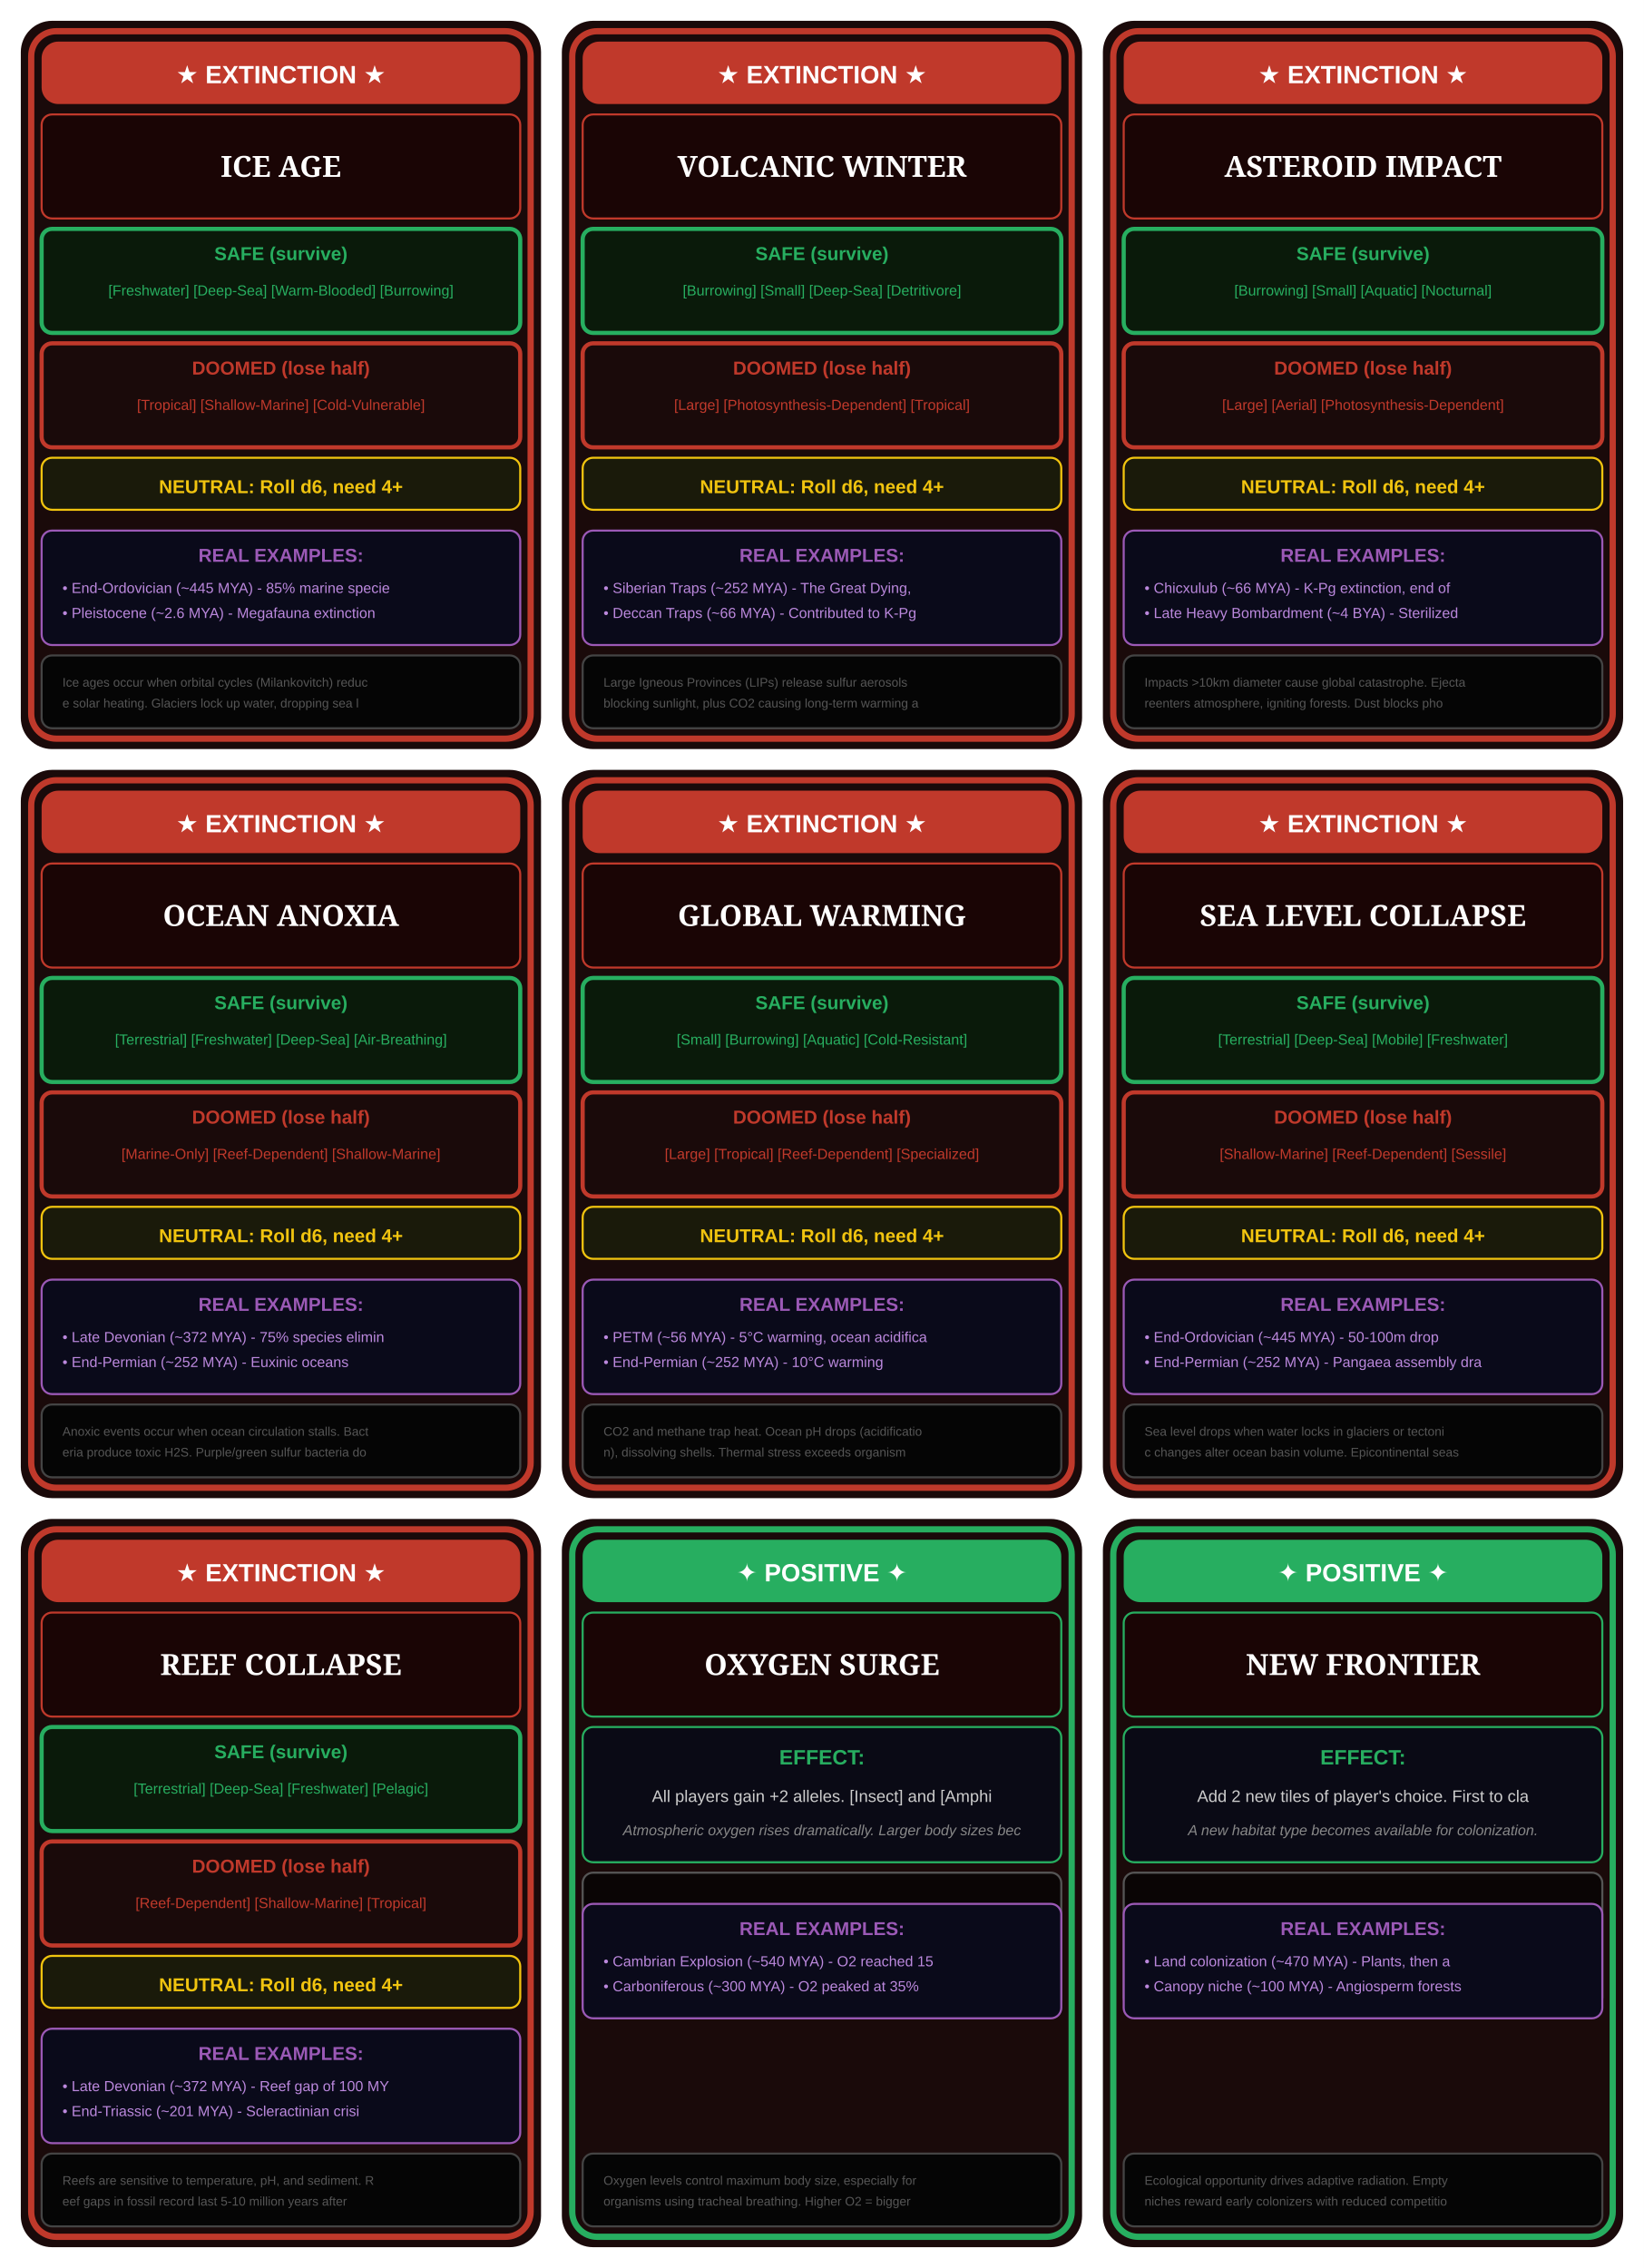
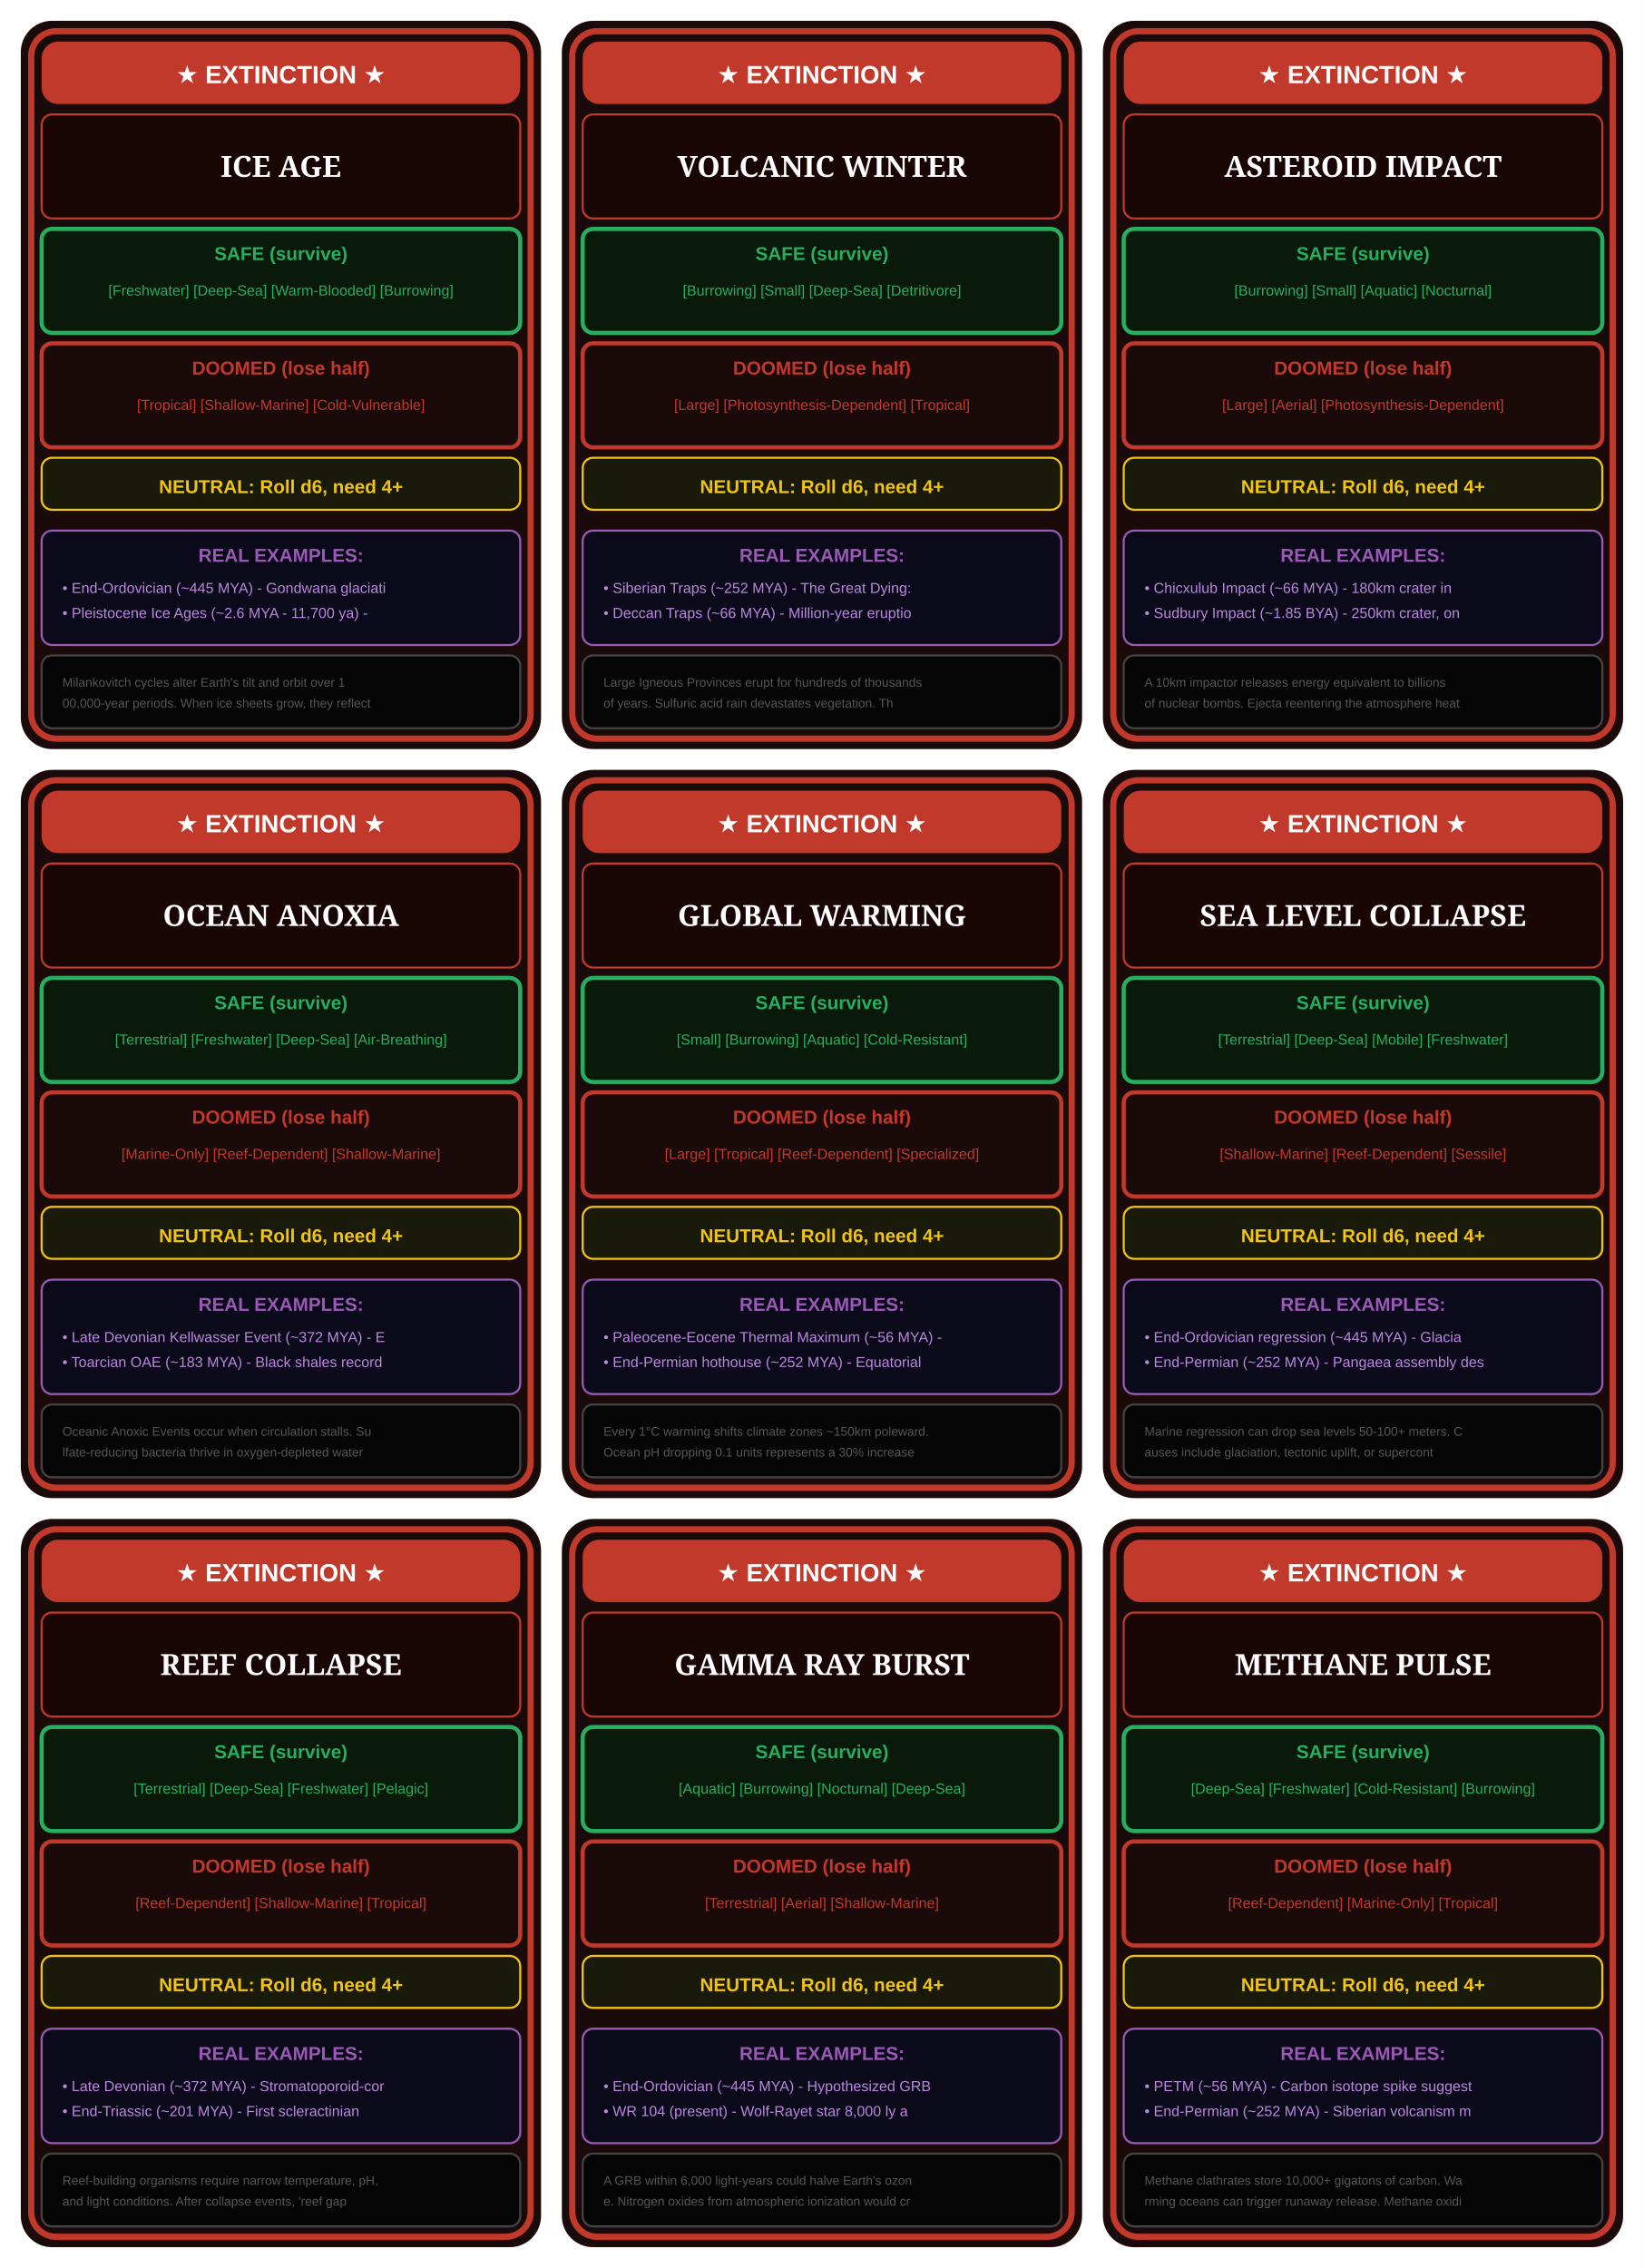
<svg xmlns="http://www.w3.org/2000/svg" viewBox="0 0 790 1090" width="790" height="1090">
  <rect width="790" height="1090" fill="#ffffff" />
  <g transform="translate(10, 10)">
    <rect width="250" height="350" fill="#1a0a0a" rx="15" />
    <rect x="5" y="5" width="240" height="340" fill="none" stroke="#c0392b" stroke-width="3" rx="12" />
    <rect x="10" y="10" width="230" height="30" fill="#c0392b" rx="8" />
    <text x="125" y="30" font-family="Arial" font-size="12" fill="#fff" text-anchor="middle" font-weight="bold">★ EXTINCTION ★</text>
    <rect x="10" y="45" width="230" height="50" fill="#1a0505" stroke="#c0392b" rx="5" />
    <text x="125" y="75" font-family="Georgia" font-size="14" fill="#fff" text-anchor="middle" font-weight="bold">ICE AGE</text>
    <rect x="10" y="100" width="230" height="50" fill="#0a1a0a" stroke="#27ae60" stroke-width="2" rx="5" />
    <text x="125" y="115" font-family="Arial" font-size="9" fill="#27ae60" text-anchor="middle" font-weight="bold">SAFE (survive)</text>
    <text x="125" y="132" font-family="Arial" font-size="7" fill="#27ae60" text-anchor="middle">[Freshwater] [Deep-Sea] [Warm-Blooded] [Burrowing]</text>
    <rect x="10" y="155" width="230" height="50" fill="#1a0a0a" stroke="#c0392b" stroke-width="2" rx="5" />
    <text x="125" y="170" font-family="Arial" font-size="9" fill="#c0392b" text-anchor="middle" font-weight="bold">DOOMED (lose half)</text>
    <text x="125" y="187" font-family="Arial" font-size="7" fill="#c0392b" text-anchor="middle">[Tropical] [Shallow-Marine] [Cold-Vulnerable]</text>
    <rect x="10" y="210" width="230" height="25" fill="#1a1a0a" stroke="#f1c40f" rx="5" />
    <text x="125" y="227" font-family="Arial" font-size="9" fill="#f1c40f" text-anchor="middle" font-weight="bold">NEUTRAL: Roll d6, need 4+</text>
    <rect x="10" y="245" width="230" height="55" fill="#0a0a1a" stroke="#9b59b6" rx="5" />
    <text x="125" y="260" font-family="Arial" font-size="9" fill="#9b59b6" text-anchor="middle" font-weight="bold">REAL EXAMPLES:</text>
-     <text x="20" y="275" font-family="Arial" font-size="7" fill="#bb88dd">• End-Ordovician (~445 MYA) - 85% marine specie</text>
-     <text x="20" y="287" font-family="Arial" font-size="7" fill="#bb88dd">• Pleistocene (~2.6 MYA) - Megafauna extinction</text>
-     <rect x="10" y="305" width="230" height="35" fill="#050505" stroke="#444" rx="5" />
-     <text x="20" y="320" font-family="Arial" font-size="6" fill="#555">Ice ages occur when orbital cycles (Milankovitch) reduc</text>
-     <text x="20" y="330" font-family="Arial" font-size="6" fill="#555">e solar heating. Glaciers lock up water, dropping sea l</text>
+     <text x="20" y="275" font-family="Arial" font-size="7" fill="#bb88dd">• End-Ordovician (~445 MYA) - Gondwana glaciati</text>
+     <text x="20" y="287" font-family="Arial" font-size="7" fill="#bb88dd">• Pleistocene Ice Ages (~2.6 MYA - 11,700 ya) -</text>
+     <rect x="10" y="305" width="230" height="35" fill="#050505" stroke="#444" rx="5" />
+     <text x="20" y="320" font-family="Arial" font-size="6" fill="#555">Milankovitch cycles alter Earth's tilt and orbit over 1</text>
+     <text x="20" y="330" font-family="Arial" font-size="6" fill="#555">00,000-year periods. When ice sheets grow, they reflect</text>
  </g>
  <g transform="translate(270, 10)">
    <rect width="250" height="350" fill="#1a0a0a" rx="15" />
    <rect x="5" y="5" width="240" height="340" fill="none" stroke="#c0392b" stroke-width="3" rx="12" />
    <rect x="10" y="10" width="230" height="30" fill="#c0392b" rx="8" />
    <text x="125" y="30" font-family="Arial" font-size="12" fill="#fff" text-anchor="middle" font-weight="bold">★ EXTINCTION ★</text>
    <rect x="10" y="45" width="230" height="50" fill="#1a0505" stroke="#c0392b" rx="5" />
    <text x="125" y="75" font-family="Georgia" font-size="14" fill="#fff" text-anchor="middle" font-weight="bold">VOLCANIC WINTER</text>
    <rect x="10" y="100" width="230" height="50" fill="#0a1a0a" stroke="#27ae60" stroke-width="2" rx="5" />
    <text x="125" y="115" font-family="Arial" font-size="9" fill="#27ae60" text-anchor="middle" font-weight="bold">SAFE (survive)</text>
    <text x="125" y="132" font-family="Arial" font-size="7" fill="#27ae60" text-anchor="middle">[Burrowing] [Small] [Deep-Sea] [Detritivore]</text>
    <rect x="10" y="155" width="230" height="50" fill="#1a0a0a" stroke="#c0392b" stroke-width="2" rx="5" />
    <text x="125" y="170" font-family="Arial" font-size="9" fill="#c0392b" text-anchor="middle" font-weight="bold">DOOMED (lose half)</text>
    <text x="125" y="187" font-family="Arial" font-size="7" fill="#c0392b" text-anchor="middle">[Large] [Photosynthesis-Dependent] [Tropical]</text>
    <rect x="10" y="210" width="230" height="25" fill="#1a1a0a" stroke="#f1c40f" rx="5" />
    <text x="125" y="227" font-family="Arial" font-size="9" fill="#f1c40f" text-anchor="middle" font-weight="bold">NEUTRAL: Roll d6, need 4+</text>
    <rect x="10" y="245" width="230" height="55" fill="#0a0a1a" stroke="#9b59b6" rx="5" />
    <text x="125" y="260" font-family="Arial" font-size="9" fill="#9b59b6" text-anchor="middle" font-weight="bold">REAL EXAMPLES:</text>
-     <text x="20" y="275" font-family="Arial" font-size="7" fill="#bb88dd">• Siberian Traps (~252 MYA) - The Great Dying, </text>
-     <text x="20" y="287" font-family="Arial" font-size="7" fill="#bb88dd">• Deccan Traps (~66 MYA) - Contributed to K-Pg </text>
-     <rect x="10" y="305" width="230" height="35" fill="#050505" stroke="#444" rx="5" />
-     <text x="20" y="320" font-family="Arial" font-size="6" fill="#555">Large Igneous Provinces (LIPs) release sulfur aerosols </text>
-     <text x="20" y="330" font-family="Arial" font-size="6" fill="#555">blocking sunlight, plus CO2 causing long-term warming a</text>
+     <text x="20" y="275" font-family="Arial" font-size="7" fill="#bb88dd">• Siberian Traps (~252 MYA) - The Great Dying: </text>
+     <text x="20" y="287" font-family="Arial" font-size="7" fill="#bb88dd">• Deccan Traps (~66 MYA) - Million-year eruptio</text>
+     <rect x="10" y="305" width="230" height="35" fill="#050505" stroke="#444" rx="5" />
+     <text x="20" y="320" font-family="Arial" font-size="6" fill="#555">Large Igneous Provinces erupt for hundreds of thousands</text>
+     <text x="20" y="330" font-family="Arial" font-size="6" fill="#555"> of years. Sulfuric acid rain devastates vegetation. Th</text>
  </g>
  <g transform="translate(530, 10)">
    <rect width="250" height="350" fill="#1a0a0a" rx="15" />
    <rect x="5" y="5" width="240" height="340" fill="none" stroke="#c0392b" stroke-width="3" rx="12" />
    <rect x="10" y="10" width="230" height="30" fill="#c0392b" rx="8" />
    <text x="125" y="30" font-family="Arial" font-size="12" fill="#fff" text-anchor="middle" font-weight="bold">★ EXTINCTION ★</text>
    <rect x="10" y="45" width="230" height="50" fill="#1a0505" stroke="#c0392b" rx="5" />
    <text x="125" y="75" font-family="Georgia" font-size="14" fill="#fff" text-anchor="middle" font-weight="bold">ASTEROID IMPACT</text>
    <rect x="10" y="100" width="230" height="50" fill="#0a1a0a" stroke="#27ae60" stroke-width="2" rx="5" />
    <text x="125" y="115" font-family="Arial" font-size="9" fill="#27ae60" text-anchor="middle" font-weight="bold">SAFE (survive)</text>
    <text x="125" y="132" font-family="Arial" font-size="7" fill="#27ae60" text-anchor="middle">[Burrowing] [Small] [Aquatic] [Nocturnal]</text>
    <rect x="10" y="155" width="230" height="50" fill="#1a0a0a" stroke="#c0392b" stroke-width="2" rx="5" />
    <text x="125" y="170" font-family="Arial" font-size="9" fill="#c0392b" text-anchor="middle" font-weight="bold">DOOMED (lose half)</text>
    <text x="125" y="187" font-family="Arial" font-size="7" fill="#c0392b" text-anchor="middle">[Large] [Aerial] [Photosynthesis-Dependent]</text>
    <rect x="10" y="210" width="230" height="25" fill="#1a1a0a" stroke="#f1c40f" rx="5" />
    <text x="125" y="227" font-family="Arial" font-size="9" fill="#f1c40f" text-anchor="middle" font-weight="bold">NEUTRAL: Roll d6, need 4+</text>
    <rect x="10" y="245" width="230" height="55" fill="#0a0a1a" stroke="#9b59b6" rx="5" />
    <text x="125" y="260" font-family="Arial" font-size="9" fill="#9b59b6" text-anchor="middle" font-weight="bold">REAL EXAMPLES:</text>
-     <text x="20" y="275" font-family="Arial" font-size="7" fill="#bb88dd">• Chicxulub (~66 MYA) - K-Pg extinction, end of</text>
-     <text x="20" y="287" font-family="Arial" font-size="7" fill="#bb88dd">• Late Heavy Bombardment (~4 BYA) - Sterilized </text>
-     <rect x="10" y="305" width="230" height="35" fill="#050505" stroke="#444" rx="5" />
-     <text x="20" y="320" font-family="Arial" font-size="6" fill="#555">Impacts &gt;10km diameter cause global catastrophe. Ejecta</text>
-     <text x="20" y="330" font-family="Arial" font-size="6" fill="#555"> reenters atmosphere, igniting forests. Dust blocks pho</text>
+     <text x="20" y="275" font-family="Arial" font-size="7" fill="#bb88dd">• Chicxulub Impact (~66 MYA) - 180km crater in </text>
+     <text x="20" y="287" font-family="Arial" font-size="7" fill="#bb88dd">• Sudbury Impact (~1.85 BYA) - 250km crater, on</text>
+     <rect x="10" y="305" width="230" height="35" fill="#050505" stroke="#444" rx="5" />
+     <text x="20" y="320" font-family="Arial" font-size="6" fill="#555">A 10km impactor releases energy equivalent to billions </text>
+     <text x="20" y="330" font-family="Arial" font-size="6" fill="#555">of nuclear bombs. Ejecta reentering the atmosphere heat</text>
  </g>
  <g transform="translate(10, 370)">
    <rect width="250" height="350" fill="#1a0a0a" rx="15" />
    <rect x="5" y="5" width="240" height="340" fill="none" stroke="#c0392b" stroke-width="3" rx="12" />
    <rect x="10" y="10" width="230" height="30" fill="#c0392b" rx="8" />
    <text x="125" y="30" font-family="Arial" font-size="12" fill="#fff" text-anchor="middle" font-weight="bold">★ EXTINCTION ★</text>
    <rect x="10" y="45" width="230" height="50" fill="#1a0505" stroke="#c0392b" rx="5" />
    <text x="125" y="75" font-family="Georgia" font-size="14" fill="#fff" text-anchor="middle" font-weight="bold">OCEAN ANOXIA</text>
    <rect x="10" y="100" width="230" height="50" fill="#0a1a0a" stroke="#27ae60" stroke-width="2" rx="5" />
    <text x="125" y="115" font-family="Arial" font-size="9" fill="#27ae60" text-anchor="middle" font-weight="bold">SAFE (survive)</text>
    <text x="125" y="132" font-family="Arial" font-size="7" fill="#27ae60" text-anchor="middle">[Terrestrial] [Freshwater] [Deep-Sea] [Air-Breathing]</text>
    <rect x="10" y="155" width="230" height="50" fill="#1a0a0a" stroke="#c0392b" stroke-width="2" rx="5" />
    <text x="125" y="170" font-family="Arial" font-size="9" fill="#c0392b" text-anchor="middle" font-weight="bold">DOOMED (lose half)</text>
    <text x="125" y="187" font-family="Arial" font-size="7" fill="#c0392b" text-anchor="middle">[Marine-Only] [Reef-Dependent] [Shallow-Marine]</text>
    <rect x="10" y="210" width="230" height="25" fill="#1a1a0a" stroke="#f1c40f" rx="5" />
    <text x="125" y="227" font-family="Arial" font-size="9" fill="#f1c40f" text-anchor="middle" font-weight="bold">NEUTRAL: Roll d6, need 4+</text>
    <rect x="10" y="245" width="230" height="55" fill="#0a0a1a" stroke="#9b59b6" rx="5" />
    <text x="125" y="260" font-family="Arial" font-size="9" fill="#9b59b6" text-anchor="middle" font-weight="bold">REAL EXAMPLES:</text>
-     <text x="20" y="275" font-family="Arial" font-size="7" fill="#bb88dd">• Late Devonian (~372 MYA) - 75% species elimin</text>
-     <text x="20" y="287" font-family="Arial" font-size="7" fill="#bb88dd">• End-Permian (~252 MYA) - Euxinic oceans</text>
-     <rect x="10" y="305" width="230" height="35" fill="#050505" stroke="#444" rx="5" />
-     <text x="20" y="320" font-family="Arial" font-size="6" fill="#555">Anoxic events occur when ocean circulation stalls. Bact</text>
-     <text x="20" y="330" font-family="Arial" font-size="6" fill="#555">eria produce toxic H2S. Purple/green sulfur bacteria do</text>
+     <text x="20" y="275" font-family="Arial" font-size="7" fill="#bb88dd">• Late Devonian Kellwasser Event (~372 MYA) - E</text>
+     <text x="20" y="287" font-family="Arial" font-size="7" fill="#bb88dd">• Toarcian OAE (~183 MYA) - Black shales record</text>
+     <rect x="10" y="305" width="230" height="35" fill="#050505" stroke="#444" rx="5" />
+     <text x="20" y="320" font-family="Arial" font-size="6" fill="#555">Oceanic Anoxic Events occur when circulation stalls. Su</text>
+     <text x="20" y="330" font-family="Arial" font-size="6" fill="#555">lfate-reducing bacteria thrive in oxygen-depleted water</text>
  </g>
  <g transform="translate(270, 370)">
    <rect width="250" height="350" fill="#1a0a0a" rx="15" />
    <rect x="5" y="5" width="240" height="340" fill="none" stroke="#c0392b" stroke-width="3" rx="12" />
    <rect x="10" y="10" width="230" height="30" fill="#c0392b" rx="8" />
    <text x="125" y="30" font-family="Arial" font-size="12" fill="#fff" text-anchor="middle" font-weight="bold">★ EXTINCTION ★</text>
    <rect x="10" y="45" width="230" height="50" fill="#1a0505" stroke="#c0392b" rx="5" />
    <text x="125" y="75" font-family="Georgia" font-size="14" fill="#fff" text-anchor="middle" font-weight="bold">GLOBAL WARMING</text>
    <rect x="10" y="100" width="230" height="50" fill="#0a1a0a" stroke="#27ae60" stroke-width="2" rx="5" />
    <text x="125" y="115" font-family="Arial" font-size="9" fill="#27ae60" text-anchor="middle" font-weight="bold">SAFE (survive)</text>
    <text x="125" y="132" font-family="Arial" font-size="7" fill="#27ae60" text-anchor="middle">[Small] [Burrowing] [Aquatic] [Cold-Resistant]</text>
    <rect x="10" y="155" width="230" height="50" fill="#1a0a0a" stroke="#c0392b" stroke-width="2" rx="5" />
    <text x="125" y="170" font-family="Arial" font-size="9" fill="#c0392b" text-anchor="middle" font-weight="bold">DOOMED (lose half)</text>
    <text x="125" y="187" font-family="Arial" font-size="7" fill="#c0392b" text-anchor="middle">[Large] [Tropical] [Reef-Dependent] [Specialized]</text>
    <rect x="10" y="210" width="230" height="25" fill="#1a1a0a" stroke="#f1c40f" rx="5" />
    <text x="125" y="227" font-family="Arial" font-size="9" fill="#f1c40f" text-anchor="middle" font-weight="bold">NEUTRAL: Roll d6, need 4+</text>
    <rect x="10" y="245" width="230" height="55" fill="#0a0a1a" stroke="#9b59b6" rx="5" />
    <text x="125" y="260" font-family="Arial" font-size="9" fill="#9b59b6" text-anchor="middle" font-weight="bold">REAL EXAMPLES:</text>
-     <text x="20" y="275" font-family="Arial" font-size="7" fill="#bb88dd">• PETM (~56 MYA) - 5°C warming, ocean acidifica</text>
-     <text x="20" y="287" font-family="Arial" font-size="7" fill="#bb88dd">• End-Permian (~252 MYA) - 10°C warming</text>
-     <rect x="10" y="305" width="230" height="35" fill="#050505" stroke="#444" rx="5" />
-     <text x="20" y="320" font-family="Arial" font-size="6" fill="#555">CO2 and methane trap heat. Ocean pH drops (acidificatio</text>
-     <text x="20" y="330" font-family="Arial" font-size="6" fill="#555">n), dissolving shells. Thermal stress exceeds organism </text>
+     <text x="20" y="275" font-family="Arial" font-size="7" fill="#bb88dd">• Paleocene-Eocene Thermal Maximum (~56 MYA) - </text>
+     <text x="20" y="287" font-family="Arial" font-size="7" fill="#bb88dd">• End-Permian hothouse (~252 MYA) - Equatorial </text>
+     <rect x="10" y="305" width="230" height="35" fill="#050505" stroke="#444" rx="5" />
+     <text x="20" y="320" font-family="Arial" font-size="6" fill="#555">Every 1°C warming shifts climate zones ~150km poleward.</text>
+     <text x="20" y="330" font-family="Arial" font-size="6" fill="#555"> Ocean pH dropping 0.1 units represents a 30% increase </text>
  </g>
  <g transform="translate(530, 370)">
    <rect width="250" height="350" fill="#1a0a0a" rx="15" />
    <rect x="5" y="5" width="240" height="340" fill="none" stroke="#c0392b" stroke-width="3" rx="12" />
    <rect x="10" y="10" width="230" height="30" fill="#c0392b" rx="8" />
    <text x="125" y="30" font-family="Arial" font-size="12" fill="#fff" text-anchor="middle" font-weight="bold">★ EXTINCTION ★</text>
    <rect x="10" y="45" width="230" height="50" fill="#1a0505" stroke="#c0392b" rx="5" />
    <text x="125" y="75" font-family="Georgia" font-size="14" fill="#fff" text-anchor="middle" font-weight="bold">SEA LEVEL COLLAPSE</text>
    <rect x="10" y="100" width="230" height="50" fill="#0a1a0a" stroke="#27ae60" stroke-width="2" rx="5" />
    <text x="125" y="115" font-family="Arial" font-size="9" fill="#27ae60" text-anchor="middle" font-weight="bold">SAFE (survive)</text>
    <text x="125" y="132" font-family="Arial" font-size="7" fill="#27ae60" text-anchor="middle">[Terrestrial] [Deep-Sea] [Mobile] [Freshwater]</text>
    <rect x="10" y="155" width="230" height="50" fill="#1a0a0a" stroke="#c0392b" stroke-width="2" rx="5" />
    <text x="125" y="170" font-family="Arial" font-size="9" fill="#c0392b" text-anchor="middle" font-weight="bold">DOOMED (lose half)</text>
    <text x="125" y="187" font-family="Arial" font-size="7" fill="#c0392b" text-anchor="middle">[Shallow-Marine] [Reef-Dependent] [Sessile]</text>
    <rect x="10" y="210" width="230" height="25" fill="#1a1a0a" stroke="#f1c40f" rx="5" />
    <text x="125" y="227" font-family="Arial" font-size="9" fill="#f1c40f" text-anchor="middle" font-weight="bold">NEUTRAL: Roll d6, need 4+</text>
    <rect x="10" y="245" width="230" height="55" fill="#0a0a1a" stroke="#9b59b6" rx="5" />
    <text x="125" y="260" font-family="Arial" font-size="9" fill="#9b59b6" text-anchor="middle" font-weight="bold">REAL EXAMPLES:</text>
-     <text x="20" y="275" font-family="Arial" font-size="7" fill="#bb88dd">• End-Ordovician (~445 MYA) - 50-100m drop</text>
-     <text x="20" y="287" font-family="Arial" font-size="7" fill="#bb88dd">• End-Permian (~252 MYA) - Pangaea assembly dra</text>
-     <rect x="10" y="305" width="230" height="35" fill="#050505" stroke="#444" rx="5" />
-     <text x="20" y="320" font-family="Arial" font-size="6" fill="#555">Sea level drops when water locks in glaciers or tectoni</text>
-     <text x="20" y="330" font-family="Arial" font-size="6" fill="#555">c changes alter ocean basin volume. Epicontinental seas</text>
+     <text x="20" y="275" font-family="Arial" font-size="7" fill="#bb88dd">• End-Ordovician regression (~445 MYA) - Glacia</text>
+     <text x="20" y="287" font-family="Arial" font-size="7" fill="#bb88dd">• End-Permian (~252 MYA) - Pangaea assembly des</text>
+     <rect x="10" y="305" width="230" height="35" fill="#050505" stroke="#444" rx="5" />
+     <text x="20" y="320" font-family="Arial" font-size="6" fill="#555">Marine regression can drop sea levels 50-100+ meters. C</text>
+     <text x="20" y="330" font-family="Arial" font-size="6" fill="#555">auses include glaciation, tectonic uplift, or supercont</text>
  </g>
  <g transform="translate(10, 730)">
    <rect width="250" height="350" fill="#1a0a0a" rx="15" />
    <rect x="5" y="5" width="240" height="340" fill="none" stroke="#c0392b" stroke-width="3" rx="12" />
    <rect x="10" y="10" width="230" height="30" fill="#c0392b" rx="8" />
    <text x="125" y="30" font-family="Arial" font-size="12" fill="#fff" text-anchor="middle" font-weight="bold">★ EXTINCTION ★</text>
    <rect x="10" y="45" width="230" height="50" fill="#1a0505" stroke="#c0392b" rx="5" />
    <text x="125" y="75" font-family="Georgia" font-size="14" fill="#fff" text-anchor="middle" font-weight="bold">REEF COLLAPSE</text>
    <rect x="10" y="100" width="230" height="50" fill="#0a1a0a" stroke="#27ae60" stroke-width="2" rx="5" />
    <text x="125" y="115" font-family="Arial" font-size="9" fill="#27ae60" text-anchor="middle" font-weight="bold">SAFE (survive)</text>
    <text x="125" y="132" font-family="Arial" font-size="7" fill="#27ae60" text-anchor="middle">[Terrestrial] [Deep-Sea] [Freshwater] [Pelagic]</text>
    <rect x="10" y="155" width="230" height="50" fill="#1a0a0a" stroke="#c0392b" stroke-width="2" rx="5" />
    <text x="125" y="170" font-family="Arial" font-size="9" fill="#c0392b" text-anchor="middle" font-weight="bold">DOOMED (lose half)</text>
    <text x="125" y="187" font-family="Arial" font-size="7" fill="#c0392b" text-anchor="middle">[Reef-Dependent] [Shallow-Marine] [Tropical]</text>
    <rect x="10" y="210" width="230" height="25" fill="#1a1a0a" stroke="#f1c40f" rx="5" />
    <text x="125" y="227" font-family="Arial" font-size="9" fill="#f1c40f" text-anchor="middle" font-weight="bold">NEUTRAL: Roll d6, need 4+</text>
    <rect x="10" y="245" width="230" height="55" fill="#0a0a1a" stroke="#9b59b6" rx="5" />
    <text x="125" y="260" font-family="Arial" font-size="9" fill="#9b59b6" text-anchor="middle" font-weight="bold">REAL EXAMPLES:</text>
-     <text x="20" y="275" font-family="Arial" font-size="7" fill="#bb88dd">• Late Devonian (~372 MYA) - Reef gap of 100 MY</text>
-     <text x="20" y="287" font-family="Arial" font-size="7" fill="#bb88dd">• End-Triassic (~201 MYA) - Scleractinian crisi</text>
-     <rect x="10" y="305" width="230" height="35" fill="#050505" stroke="#444" rx="5" />
-     <text x="20" y="320" font-family="Arial" font-size="6" fill="#555">Reefs are sensitive to temperature, pH, and sediment. R</text>
-     <text x="20" y="330" font-family="Arial" font-size="6" fill="#555">eef gaps in fossil record last 5-10 million years after</text>
+     <text x="20" y="275" font-family="Arial" font-size="7" fill="#bb88dd">• Late Devonian (~372 MYA) - Stromatoporoid-cor</text>
+     <text x="20" y="287" font-family="Arial" font-size="7" fill="#bb88dd">• End-Triassic (~201 MYA) - First scleractinian</text>
+     <rect x="10" y="305" width="230" height="35" fill="#050505" stroke="#444" rx="5" />
+     <text x="20" y="320" font-family="Arial" font-size="6" fill="#555">Reef-building organisms require narrow temperature, pH,</text>
+     <text x="20" y="330" font-family="Arial" font-size="6" fill="#555"> and light conditions. After collapse events, 'reef gap</text>
  </g>
  <g transform="translate(270, 730)">
    <rect width="250" height="350" fill="#1a0a0a" rx="15" />
-     <rect x="5" y="5" width="240" height="340" fill="none" stroke="#27ae60" stroke-width="3" rx="12" />
-     <rect x="10" y="10" width="230" height="30" fill="#27ae60" rx="8" />
-     <text x="125" y="30" font-family="Arial" font-size="12" fill="#fff" text-anchor="middle" font-weight="bold">✦ POSITIVE ✦</text>
-     <rect x="10" y="45" width="230" height="50" fill="#1a0505" stroke="#27ae60" rx="5" />
-     <text x="125" y="75" font-family="Georgia" font-size="14" fill="#fff" text-anchor="middle" font-weight="bold">OXYGEN SURGE</text>
-     <rect x="10" y="100" width="230" height="65" fill="#0a0a15" stroke="#27ae60" rx="5" />
-     <text x="125" y="118" font-family="Arial" font-size="10" fill="#27ae60" text-anchor="middle" font-weight="bold">EFFECT:</text>
-     <text x="125" y="136" font-family="Arial" font-size="8" fill="#ccc" text-anchor="middle">All players gain +2 alleles. [Insect] and [Amphi</text>
-     <text x="125" y="152" font-family="Arial" font-size="7" fill="#888" text-anchor="middle" font-style="italic">Atmospheric oxygen rises dramatically. Larger body sizes bec</text>
-     <rect x="10" y="170" width="230" height="65" fill="#0a0505" stroke="#555" rx="5" />
-     <rect x="10" y="185" width="230" height="55" fill="#0a0a1a" stroke="#9b59b6" rx="5" />
-     <text x="125" y="200" font-family="Arial" font-size="9" fill="#9b59b6" text-anchor="middle" font-weight="bold">REAL EXAMPLES:</text>
-     <text x="20" y="215" font-family="Arial" font-size="7" fill="#bb88dd">• Cambrian Explosion (~540 MYA) - O2 reached 15</text>
-     <text x="20" y="227" font-family="Arial" font-size="7" fill="#bb88dd">• Carboniferous (~300 MYA) - O2 peaked at 35%</text>
-     <rect x="10" y="305" width="230" height="35" fill="#050505" stroke="#444" rx="5" />
-     <text x="20" y="320" font-family="Arial" font-size="6" fill="#555">Oxygen levels control maximum body size, especially for</text>
-     <text x="20" y="330" font-family="Arial" font-size="6" fill="#555"> organisms using tracheal breathing. Higher O2 = bigger</text>
+     <rect x="5" y="5" width="240" height="340" fill="none" stroke="#c0392b" stroke-width="3" rx="12" />
+     <rect x="10" y="10" width="230" height="30" fill="#c0392b" rx="8" />
+     <text x="125" y="30" font-family="Arial" font-size="12" fill="#fff" text-anchor="middle" font-weight="bold">★ EXTINCTION ★</text>
+     <rect x="10" y="45" width="230" height="50" fill="#1a0505" stroke="#c0392b" rx="5" />
+     <text x="125" y="75" font-family="Georgia" font-size="14" fill="#fff" text-anchor="middle" font-weight="bold">GAMMA RAY BURST</text>
+     <rect x="10" y="100" width="230" height="50" fill="#0a1a0a" stroke="#27ae60" stroke-width="2" rx="5" />
+     <text x="125" y="115" font-family="Arial" font-size="9" fill="#27ae60" text-anchor="middle" font-weight="bold">SAFE (survive)</text>
+     <text x="125" y="132" font-family="Arial" font-size="7" fill="#27ae60" text-anchor="middle">[Aquatic] [Burrowing] [Nocturnal] [Deep-Sea]</text>
+     <rect x="10" y="155" width="230" height="50" fill="#1a0a0a" stroke="#c0392b" stroke-width="2" rx="5" />
+     <text x="125" y="170" font-family="Arial" font-size="9" fill="#c0392b" text-anchor="middle" font-weight="bold">DOOMED (lose half)</text>
+     <text x="125" y="187" font-family="Arial" font-size="7" fill="#c0392b" text-anchor="middle">[Terrestrial] [Aerial] [Shallow-Marine]</text>
+     <rect x="10" y="210" width="230" height="25" fill="#1a1a0a" stroke="#f1c40f" rx="5" />
+     <text x="125" y="227" font-family="Arial" font-size="9" fill="#f1c40f" text-anchor="middle" font-weight="bold">NEUTRAL: Roll d6, need 4+</text>
+     <rect x="10" y="245" width="230" height="55" fill="#0a0a1a" stroke="#9b59b6" rx="5" />
+     <text x="125" y="260" font-family="Arial" font-size="9" fill="#9b59b6" text-anchor="middle" font-weight="bold">REAL EXAMPLES:</text>
+     <text x="20" y="275" font-family="Arial" font-size="7" fill="#bb88dd">• End-Ordovician (~445 MYA) - Hypothesized GRB </text>
+     <text x="20" y="287" font-family="Arial" font-size="7" fill="#bb88dd">• WR 104 (present) - Wolf-Rayet star 8,000 ly a</text>
+     <rect x="10" y="305" width="230" height="35" fill="#050505" stroke="#444" rx="5" />
+     <text x="20" y="320" font-family="Arial" font-size="6" fill="#555">A GRB within 6,000 light-years could halve Earth's ozon</text>
+     <text x="20" y="330" font-family="Arial" font-size="6" fill="#555">e. Nitrogen oxides from atmospheric ionization would cr</text>
  </g>
  <g transform="translate(530, 730)">
    <rect width="250" height="350" fill="#1a0a0a" rx="15" />
-     <rect x="5" y="5" width="240" height="340" fill="none" stroke="#27ae60" stroke-width="3" rx="12" />
-     <rect x="10" y="10" width="230" height="30" fill="#27ae60" rx="8" />
-     <text x="125" y="30" font-family="Arial" font-size="12" fill="#fff" text-anchor="middle" font-weight="bold">✦ POSITIVE ✦</text>
-     <rect x="10" y="45" width="230" height="50" fill="#1a0505" stroke="#27ae60" rx="5" />
-     <text x="125" y="75" font-family="Georgia" font-size="14" fill="#fff" text-anchor="middle" font-weight="bold">NEW FRONTIER</text>
-     <rect x="10" y="100" width="230" height="65" fill="#0a0a15" stroke="#27ae60" rx="5" />
-     <text x="125" y="118" font-family="Arial" font-size="10" fill="#27ae60" text-anchor="middle" font-weight="bold">EFFECT:</text>
-     <text x="125" y="136" font-family="Arial" font-size="8" fill="#ccc" text-anchor="middle">Add 2 new tiles of player's choice. First to cla</text>
-     <text x="125" y="152" font-family="Arial" font-size="7" fill="#888" text-anchor="middle" font-style="italic">A new habitat type becomes available for colonization.</text>
-     <rect x="10" y="170" width="230" height="65" fill="#0a0505" stroke="#555" rx="5" />
-     <rect x="10" y="185" width="230" height="55" fill="#0a0a1a" stroke="#9b59b6" rx="5" />
-     <text x="125" y="200" font-family="Arial" font-size="9" fill="#9b59b6" text-anchor="middle" font-weight="bold">REAL EXAMPLES:</text>
-     <text x="20" y="215" font-family="Arial" font-size="7" fill="#bb88dd">• Land colonization (~470 MYA) - Plants, then a</text>
-     <text x="20" y="227" font-family="Arial" font-size="7" fill="#bb88dd">• Canopy niche (~100 MYA) - Angiosperm forests</text>
-     <rect x="10" y="305" width="230" height="35" fill="#050505" stroke="#444" rx="5" />
-     <text x="20" y="320" font-family="Arial" font-size="6" fill="#555">Ecological opportunity drives adaptive radiation. Empty</text>
-     <text x="20" y="330" font-family="Arial" font-size="6" fill="#555"> niches reward early colonizers with reduced competitio</text>
+     <rect x="5" y="5" width="240" height="340" fill="none" stroke="#c0392b" stroke-width="3" rx="12" />
+     <rect x="10" y="10" width="230" height="30" fill="#c0392b" rx="8" />
+     <text x="125" y="30" font-family="Arial" font-size="12" fill="#fff" text-anchor="middle" font-weight="bold">★ EXTINCTION ★</text>
+     <rect x="10" y="45" width="230" height="50" fill="#1a0505" stroke="#c0392b" rx="5" />
+     <text x="125" y="75" font-family="Georgia" font-size="14" fill="#fff" text-anchor="middle" font-weight="bold">METHANE PULSE</text>
+     <rect x="10" y="100" width="230" height="50" fill="#0a1a0a" stroke="#27ae60" stroke-width="2" rx="5" />
+     <text x="125" y="115" font-family="Arial" font-size="9" fill="#27ae60" text-anchor="middle" font-weight="bold">SAFE (survive)</text>
+     <text x="125" y="132" font-family="Arial" font-size="7" fill="#27ae60" text-anchor="middle">[Deep-Sea] [Freshwater] [Cold-Resistant] [Burrowing]</text>
+     <rect x="10" y="155" width="230" height="50" fill="#1a0a0a" stroke="#c0392b" stroke-width="2" rx="5" />
+     <text x="125" y="170" font-family="Arial" font-size="9" fill="#c0392b" text-anchor="middle" font-weight="bold">DOOMED (lose half)</text>
+     <text x="125" y="187" font-family="Arial" font-size="7" fill="#c0392b" text-anchor="middle">[Reef-Dependent] [Marine-Only] [Tropical]</text>
+     <rect x="10" y="210" width="230" height="25" fill="#1a1a0a" stroke="#f1c40f" rx="5" />
+     <text x="125" y="227" font-family="Arial" font-size="9" fill="#f1c40f" text-anchor="middle" font-weight="bold">NEUTRAL: Roll d6, need 4+</text>
+     <rect x="10" y="245" width="230" height="55" fill="#0a0a1a" stroke="#9b59b6" rx="5" />
+     <text x="125" y="260" font-family="Arial" font-size="9" fill="#9b59b6" text-anchor="middle" font-weight="bold">REAL EXAMPLES:</text>
+     <text x="20" y="275" font-family="Arial" font-size="7" fill="#bb88dd">• PETM (~56 MYA) - Carbon isotope spike suggest</text>
+     <text x="20" y="287" font-family="Arial" font-size="7" fill="#bb88dd">• End-Permian (~252 MYA) - Siberian volcanism m</text>
+     <rect x="10" y="305" width="230" height="35" fill="#050505" stroke="#444" rx="5" />
+     <text x="20" y="320" font-family="Arial" font-size="6" fill="#555">Methane clathrates store 10,000+ gigatons of carbon. Wa</text>
+     <text x="20" y="330" font-family="Arial" font-size="6" fill="#555">rming oceans can trigger runaway release. Methane oxidi</text>
  </g>
</svg>
